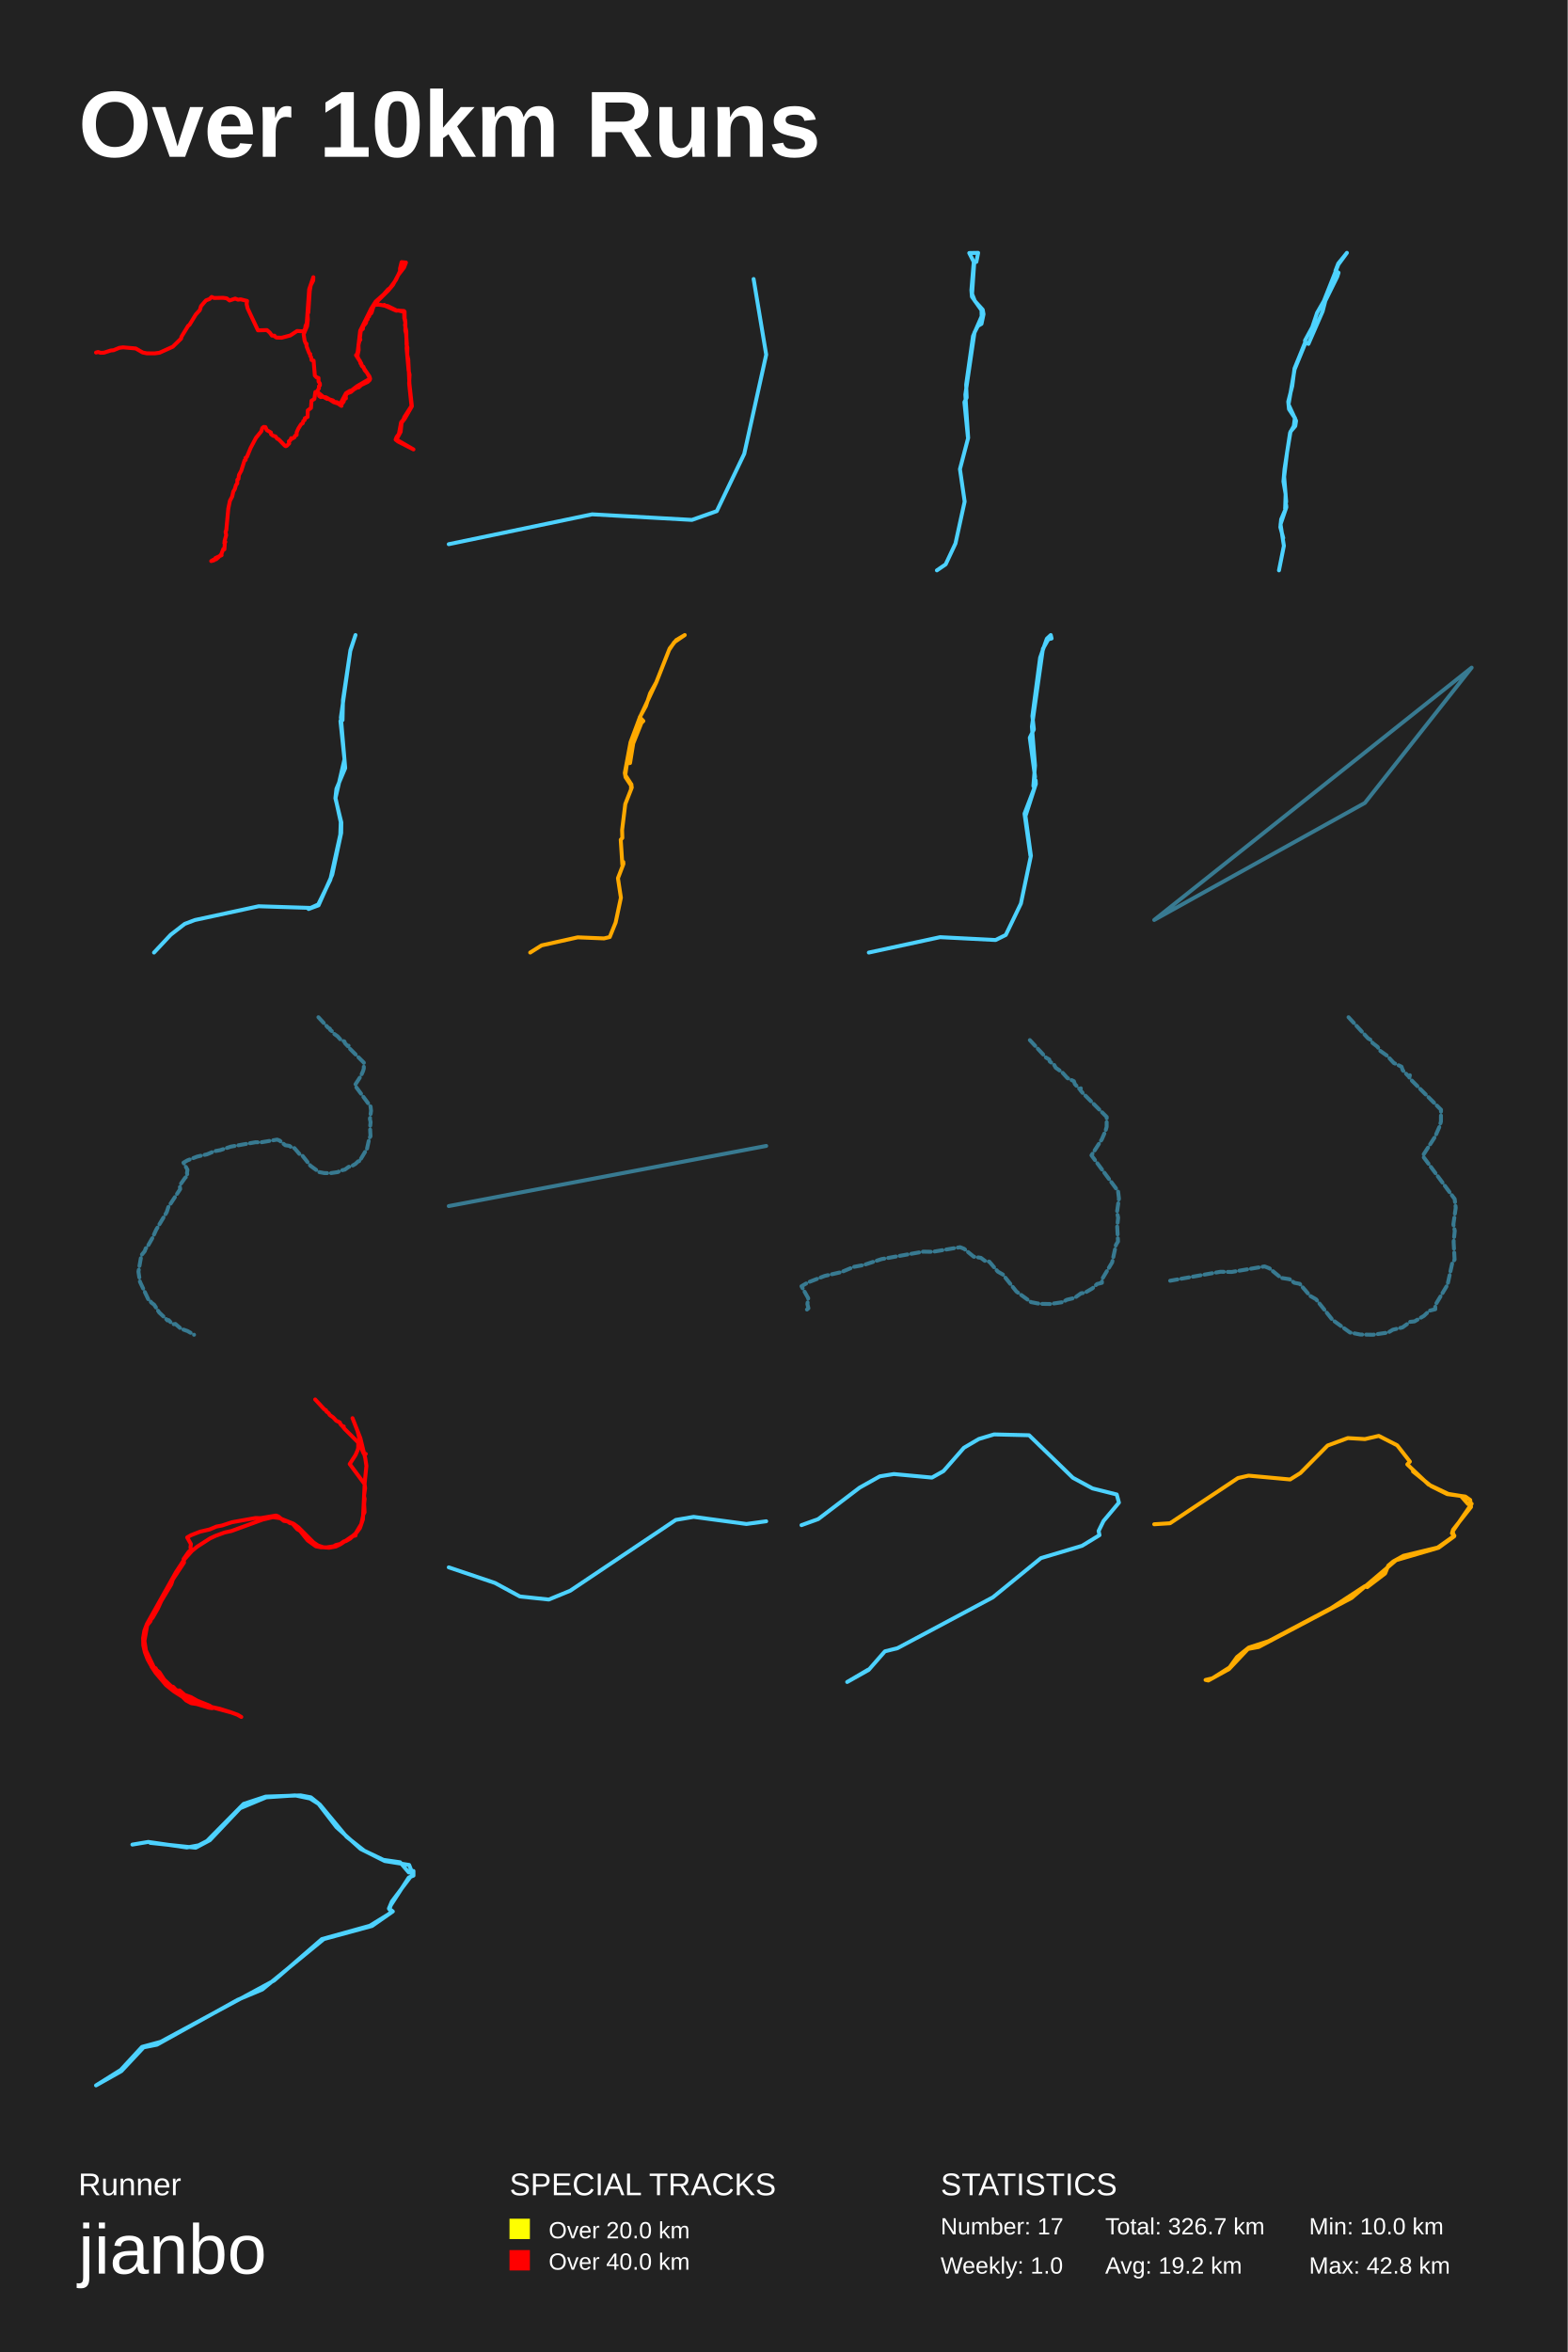
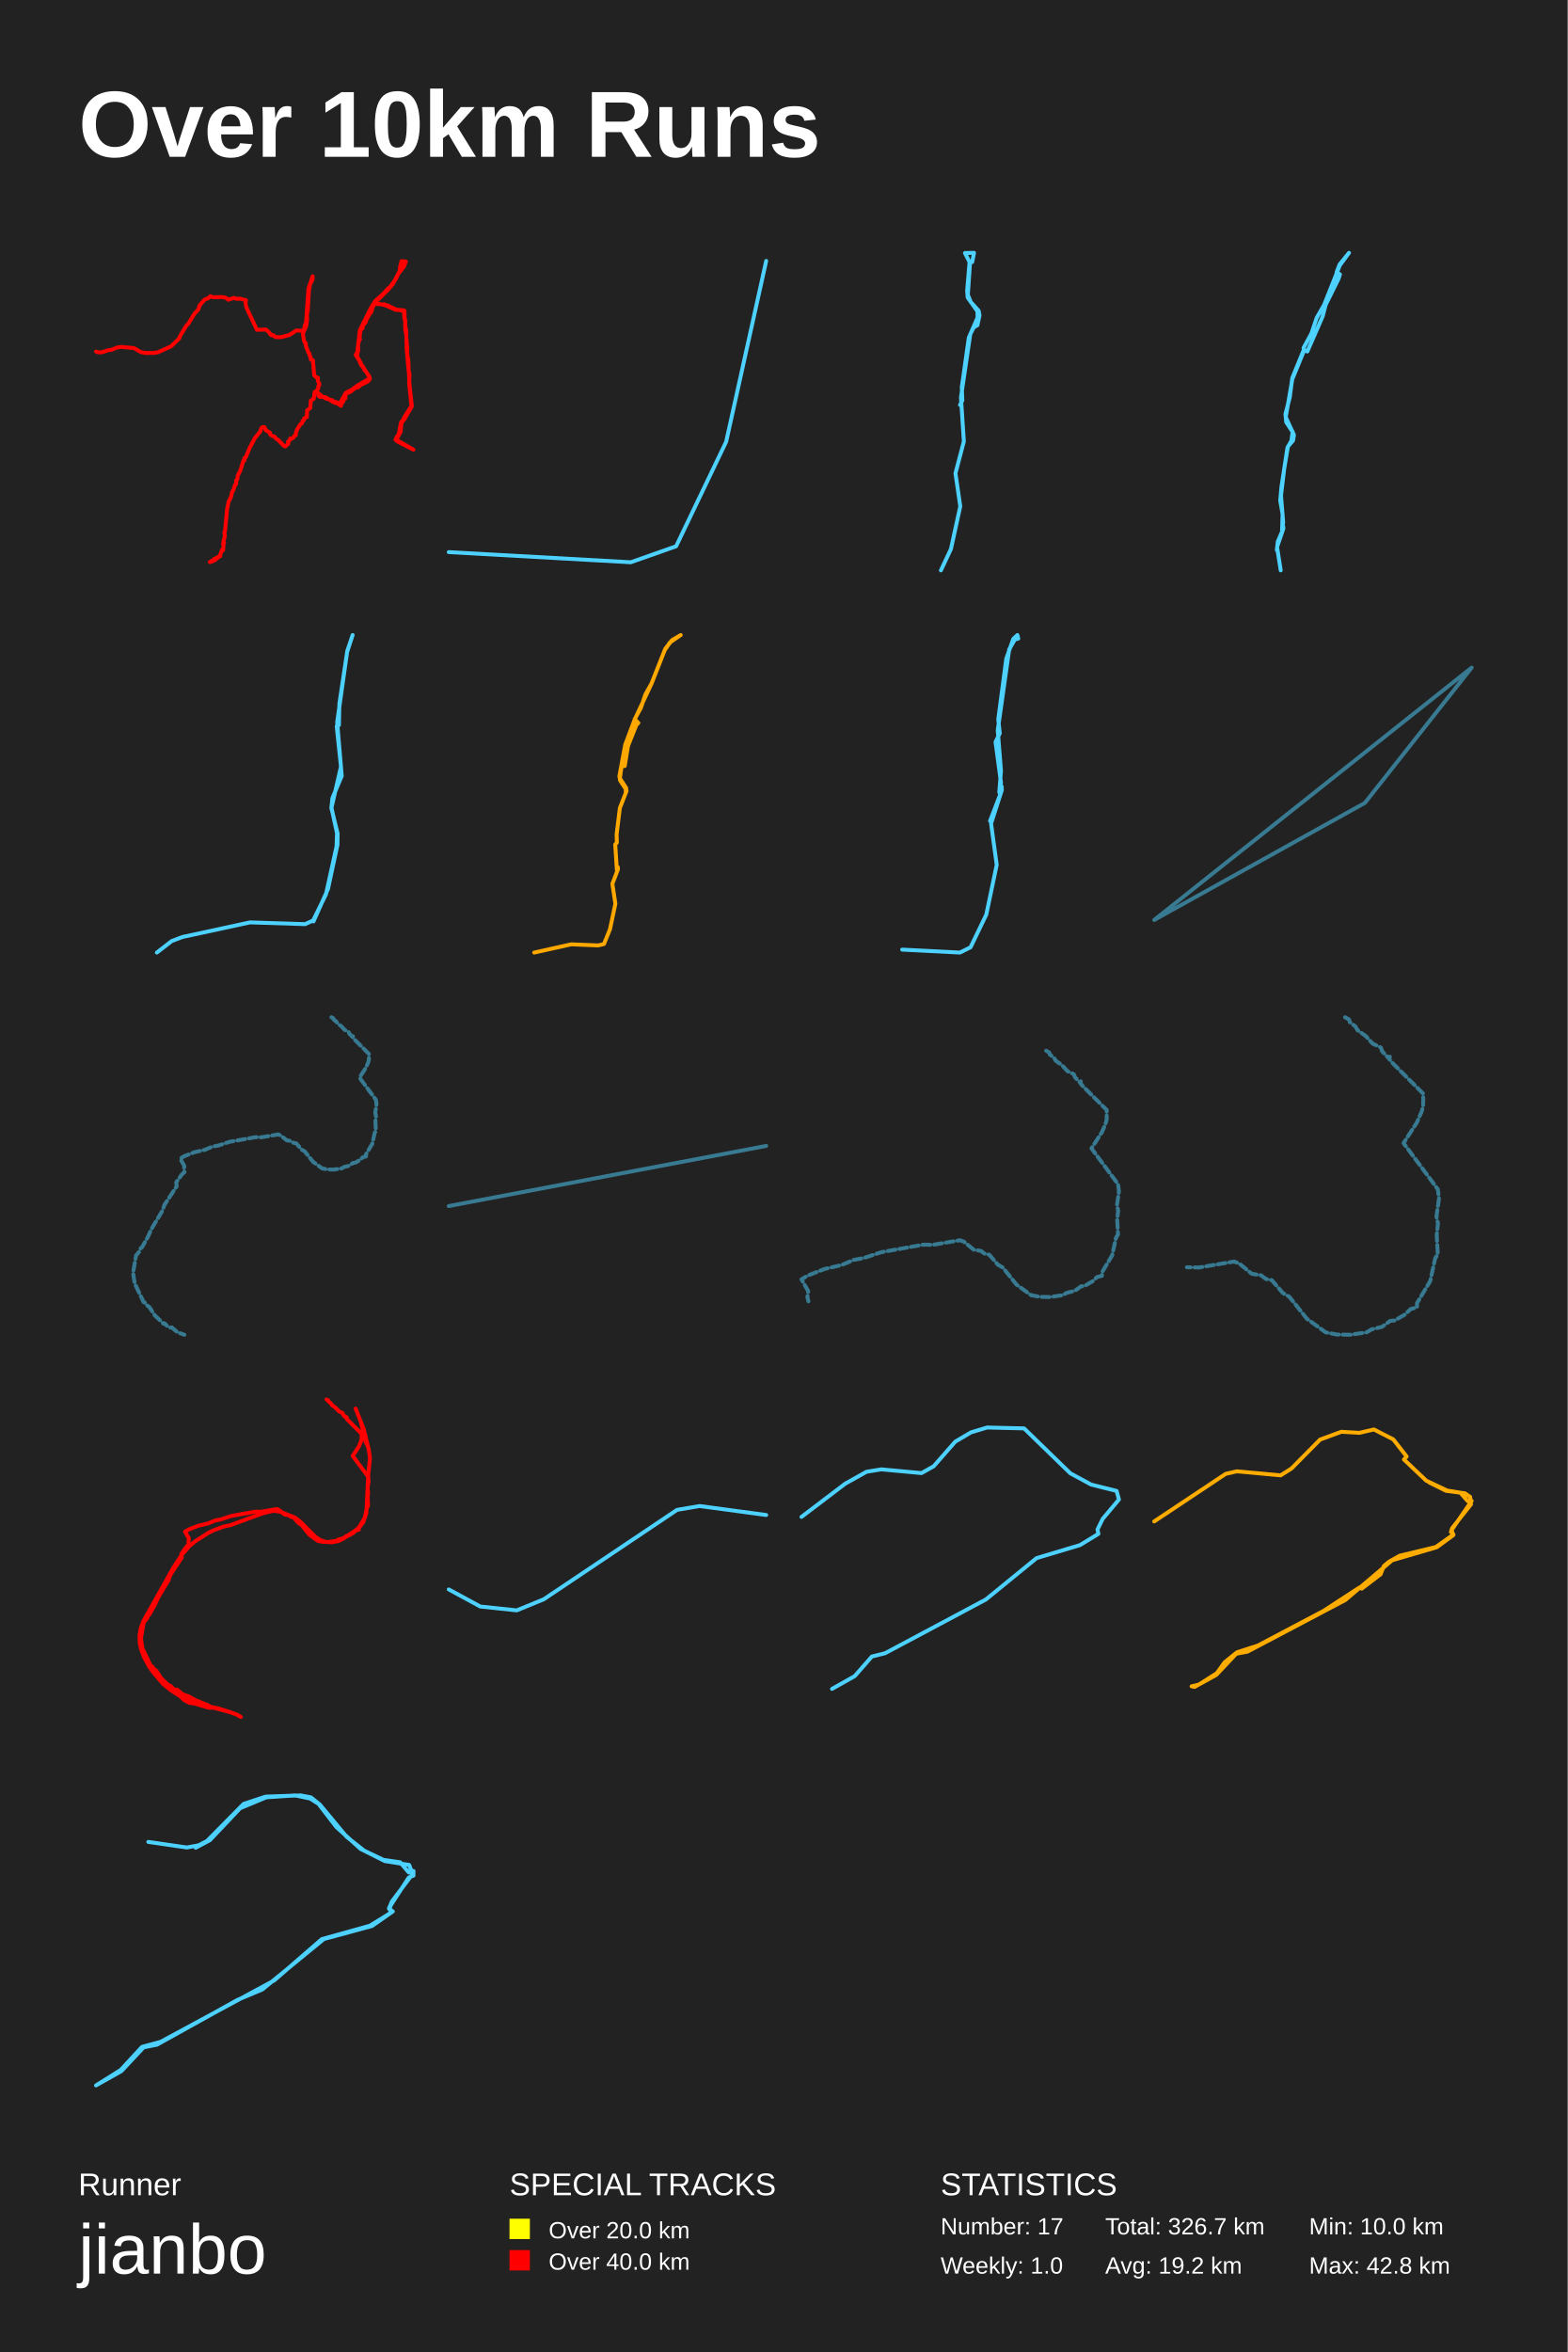
<svg xmlns="http://www.w3.org/2000/svg" baseProfile="full" height="300mm" version="1.1" viewBox="0,0,200,300" width="200mm">
  <defs />
  <rect fill="#222222" height="300" width="200" x="0" y="0" />
  <text fill="#FFFFFF" style="font-size:12px; font-family:Arial; font-weight:bold;" x="10" y="20">Over 10km Runs</text>
  <text fill="#FFFFFF" style="font-size:4px; font-family:Arial" x="10" y="280">Runner</text>
  <text fill="#FFFFFF" style="font-size:9px; font-family:Arial" x="10" y="290">jianbo</text>
  <text fill="#FFFFFF" style="font-size:4px; font-family:Arial" x="65" y="280">SPECIAL TRACKS</text>
  <rect fill="yellow" height="2.6" width="2.6" x="65" y="283" />
  <text fill="#FFFFFF" style="font-size:3px; font-family:Arial" x="70" y="285.5">Over 20.0 km</text>
  <rect fill="red" height="2.6" width="2.6" x="65" y="287" />
  <text fill="#FFFFFF" style="font-size:3px; font-family:Arial" x="70" y="289.5">Over 40.0 km</text>
  <text fill="#FFFFFF" style="font-size:4px; font-family:Arial" x="120" y="280">STATISTICS</text>
  <text fill="#FFFFFF" style="font-size:3px; font-family:Arial" x="120" y="285">Number: 17</text>
  <text fill="#FFFFFF" style="font-size:3px; font-family:Arial" x="120" y="290">Weekly: 1.0</text>
  <text fill="#FFFFFF" style="font-size:3px; font-family:Arial" x="141" y="285">Total: 326.7 km</text>
  <text fill="#FFFFFF" style="font-size:3px; font-family:Arial" x="141" y="290">Avg: 19.2 km</text>
  <text fill="#FFFFFF" style="font-size:3px; font-family:Arial" x="167" y="285">Min: 10.0 km</text>
  <text fill="#FFFFFF" style="font-size:3px; font-family:Arial" x="167" y="290">Max: 42.8 km</text>
-   <polyline fill="none" opacity="1" points="12.25,44.967 12.519,44.896 12.821,44.997 13.262,44.985 14.126,44.707 14.481,44.672 15.215,44.371 15.69,44.306 17.316,44.447 18.204,44.961 18.727,45.068 19.724,45.074 20.348,44.991 22.037,44.229 23.102,43.189 23.145,42.965 24.004,41.553 24.172,41.435 24.982,40.111 25.491,39.556 25.644,39.048 26.273,38.316 26.738,38.138 26.997,37.878 27.324,38.008 28.461,37.985 28.916,38.05 29.286,38.327 30.005,38.085 30.365,38.227 30.701,38.18 31.521,38.386 31.464,38.782 31.588,39.326 32.908,42.138 34.05,42.102 34.409,42.415 34.697,42.805 35.019,42.817 34.995,42.876 35.268,43.059 35.93,43.077 37.034,42.788 37.902,42.22 38.713,42.262 38.929,41.931 38.981,41.559 39.135,41.228 39.442,36.909 39.974,35.356 39.96,35.769 39.643,36.39 39.514,37.128 39.336,39.852 39.236,40.046 39.274,40.755 39.173,41.612 38.737,42.64 38.861,43.449 39.005,43.809 39.111,43.851 39.106,44.164 39.461,45.079 39.586,45.162 39.571,45.369 39.691,45.558 39.749,45.924 40.008,45.995 40.166,47.897 40.397,48.139 40.636,48.21 40.636,48.653 40.809,48.925 40.814,49.143 40.689,49.267 40.689,49.539 40.421,49.964 40.699,50.212 40.713,50.508 40.929,50.655 41.049,50.608 41.601,50.679 41.898,50.897 42.488,51.08 42.685,51.281 42.963,51.293 43.409,51.518 44.143,50.147 44.652,49.846 44.801,49.834 45.549,49.261 47.219,48.287 46.816,47.548 46.523,47.218 46.365,46.787 46.154,46.674 46.091,46.361 45.42,45.304 45.549,45.174 45.64,44.855 45.952,42.185 47.358,39.355 47.924,38.463 48.946,37.553 49.521,36.898 49.737,36.762 50.519,35.692 51.033,34.576 51.033,34.245 51.234,33.435 51.791,33.489 51.536,34.133 50.793,35.096 50.131,36.342 49.55,37.034 48.192,38.381 47.89,38.812 49.037,38.959 49.027,38.889 48.974,38.942 49.478,39.042 50.606,39.603 51.531,39.663 51.613,39.745 51.627,40.767 51.719,41.163 51.671,41.47 51.838,42.268 51.862,43.91 51.973,44.347 51.958,45.245 52.088,45.877 52.232,48.931 52.549,51.819 51.627,53.419 51.234,53.915 51.114,55.073 50.577,56.065 52.75,57.323 50.769,56.313 50.471,56.071 50.606,55.728 50.889,55.356 51.172,53.868 51.464,53.526 51.589,53.189 52.496,51.777 52.198,48.931 52.251,47.791 52.126,47.247 51.877,44.447 51.906,43.833 51.81,42.539 51.709,42.191 51.719,41.222 51.675,40.738 51.579,40.614 51.56,39.781 50.797,39.598 50.562,39.633 49.138,39.007 48.408,38.859 47.804,38.883 47.636,39.119 47.42,39.828 47.329,39.993 47.204,40.005 47.084,40.36 46.979,40.389 46.888,40.744 46.753,40.856 46.696,41.181 46.326,41.63 46.293,41.949 46.082,42.114 46.019,42.274 45.914,43.118 45.971,43.337 45.856,43.49 45.727,44.01 45.755,44.66 45.597,45.381 45.703,45.717 45.942,46.072 45.976,46.314 47.137,48.027 47.214,48.352 47.161,48.482 46.902,48.718 46.091,49.102 45.751,49.415 45.597,49.415 45.16,49.657 44.786,49.988 44.201,50.218 44.105,50.549 44.134,50.809 43.88,50.951 43.87,51.187 43.529,51.636 43.563,51.772 43.107,51.47 42.575,51.299 41.797,50.791 41.735,50.886 41.241,50.614 40.617,50.1 40.229,50.006 40.109,50.88 39.739,51.11 39.672,52.037 39.264,52.35 39.24,53.177 38.895,53.348 38.881,53.561 38.693,53.697 38.626,53.98 38.41,54.11 38.06,54.671 37.849,55.144 37.84,55.48 37.624,55.598 37.557,55.793 37.264,55.953 37.144,55.888 37.067,56.13 36.851,56.295 36.894,56.555 36.592,56.862 36.453,56.915 36.328,56.839 35.566,56.053 35.354,55.953 35.148,55.669 34.832,55.575 34.577,55.38 34.558,55.161 34.045,54.872 33.862,54.476 33.632,54.459 33.464,54.589 33.33,55.02 32.663,55.835 31.982,57.116 31.497,58.285 31.32,58.404 31.344,58.663 31.2,58.717 30.778,60.045 30.485,60.583 30.418,61.096 30.284,61.185 30.264,61.675 30.111,61.846 29.953,62.389 29.756,62.714 29.626,63.322 29.334,63.877 29.127,64.863 28.873,67.591 28.777,67.833 28.854,68.264 28.643,69.032 28.748,69.12 28.619,69.262 28.681,69.28 28.628,70.065 28.494,70.018 28.225,70.708 27.861,71.086 27.573,71.334 27.429,71.299 27.295,71.47 26.945,71.565 27.252,71.376 27.467,71.364 27.477,71.181 28.273,70.815 28.235,70.703" stroke="red" stroke-dasharray="none" stroke-linecap="round" stroke-linejoin="round" stroke-width="0.5" />
-   <polyline fill="none" opacity="1" points="57.25,69.412 75.543,65.603 88.274,66.314 91.446,65.196 94.948,57.884 97.75,45.238 96.143,35.588" stroke="#4dd2ff" stroke-dasharray="none" stroke-linecap="round" stroke-linejoin="round" stroke-width="0.5" />
-   <polyline fill="none" opacity="1" points="123.48,55.745 123.033,51.293 123.326,50.72 123.257,49.066 124.134,42.874 125.373,40.033 125.304,39.503 125.235,40.393 125.218,39.566 123.996,37.848 123.928,37 124.22,33.522 124.564,33.395 124.788,32.25 123.652,32.271 124.289,33.522 124.014,37.488 124.375,38.4 125.373,39.503 125.476,40.075 125.218,41.305 124.753,41.581 124.323,42.408 123.154,50.338 123.515,55.851 122.466,59.838 123.068,63.972 121.898,69.315 120.642,71.987 119.524,72.75" stroke="#4dd2ff" stroke-dasharray="none" stroke-linecap="round" stroke-linejoin="round" stroke-width="0.5" />
-   <polyline fill="none" opacity="1" points="163.713,68.618 163.341,67.245 163.446,66.244 164.095,64.728 164.084,64.428 163.956,64.814 164.014,63.012 163.736,61.411 163.875,59.824 164.583,55.205 165.058,54.347 165.197,53.288 165.244,53.789 165.221,53.36 164.443,52.187 164.351,51.229 164.861,49.241 165.151,46.996 166.52,43.635 166.926,43.864 168.735,39.716 169.083,38.372 170.603,35.297 170.765,34.782 170.371,34.539 170.731,33.609 171.833,32.25 170.742,33.738 168.898,38.386 168.028,39.902 167.413,41.733 166.485,43.435 166.543,43.749 165.163,47.11 164.385,51.587 165.348,53.674 165.244,54.347 164.641,55.047 164.2,57.693 163.829,60.81 164.084,63.971 163.945,64.828 164.084,64.457 164.107,64.7 163.365,66.873 163.794,69.619 163.167,72.75" stroke="#4dd2ff" stroke-dasharray="none" stroke-linecap="round" stroke-linejoin="round" stroke-width="0.5" />
-   <polyline fill="none" opacity="1" points="19.647,121.5 21.777,119.227 23.564,117.844 24.857,117.352 32.994,115.594 39.63,115.805 40.6,115.36 42.14,112.22 43.414,106.454 43.471,104.86 42.805,101.79 43.946,96.845 43.433,91.97 43.699,91.852 43.756,89.274 44.706,82.922 45.353,81.0 44.687,83.039 43.49,91.501 44.041,97.97 42.919,100.618 42.786,101.814 43.547,104.907 43.528,106.243 42.387,111.563 40.638,115.477 39.364,115.946" stroke="#4dd2ff" stroke-dasharray="none" stroke-linecap="round" stroke-linejoin="round" stroke-width="0.5" />
-   <polyline fill="none" opacity="1" points="67.639,121.5 69.092,120.586 73.705,119.559 77.058,119.696 77.79,119.521 78.542,117.667 79.212,114.499 78.836,112.018 79.537,110.19 79.517,109.939 79.395,110.277 79.192,107.108 79.395,106.883 79.365,105.868 79.771,102.561 80.604,100.444 80.543,100.131 80.503,100.644 80.513,100.206 79.802,99.129 79.71,98.59 80.442,94.669 81.61,91.549 83.734,87.027 85.431,82.717 86.274,81.639 87.361,81.0 86.01,81.927 85.35,82.917 83.724,87.027 82.941,88.43 82.403,90.058 81.62,91.487 82.078,91.963 81.834,92.201 80.787,94.819 80.381,97.325 79.984,97.362 79.771,98.853 80.564,100.081 80.553,100.569 80.543,100.031" stroke="#ffa900" stroke-dasharray="none" stroke-linecap="round" stroke-linejoin="round" stroke-width="0.5" />
-   <polyline fill="none" opacity="1" points="131.457,109.129 130.703,103.782 132.149,100.011 132.128,99.546 131.856,100.321 132.044,99.081 131.374,94.096 131.897,93.037 131.709,91.332 132.694,83.893 133.553,81.465 134.056,81.0 134.16,81.439 133.741,81.542 133.05,82.757 131.646,92.676 132.044,97.635 131.835,100.244 132.044,99.495 132.107,100.115 130.829,104.092 131.52,109.155 130.242,115.25 128.314,119.253 127.015,119.899 119.933,119.537 110.84,121.5" stroke="#4dd2ff" stroke-dasharray="none" stroke-linecap="round" stroke-linejoin="round" stroke-width="0.5" />
-   <polyline fill="none" opacity="0.5" points="147.25,117.342 187.75,85.158 174.124,102.416 147.25,117.342 187.75,85.158 174.124,102.416 147.25,117.342 187.75,85.158 174.124,102.416 147.25,117.342 187.75,85.158 174.124,102.416 147.25,117.342 187.75,85.158 174.124,102.416 147.25,117.342 187.75,85.158 174.124,102.416 147.25,117.342 187.75,85.158 174.124,102.416 147.25,117.342 187.75,85.158 174.124,102.416 147.25,117.342 187.75,85.158 174.124,102.416 147.25,117.342 187.75,85.158 174.124,102.416 147.25,117.342 187.75,85.158 174.124,102.416 147.25,117.342 187.75,85.158 174.124,102.416 147.25,117.342 187.75,85.158 174.124,102.416 147.25,117.342 187.75,85.158 174.124,102.416 147.25,117.342 187.75,85.158 174.124,102.416 147.25,117.342 187.75,85.158 174.124,102.416 147.25,117.342 187.75,85.158 174.124,102.416 147.25,117.342 187.75,85.158 174.124,102.416 147.25,117.342 187.75,85.158 174.124,102.416 147.25,117.342 187.75,85.158 174.124,102.416 147.25,117.342 187.75,85.158 174.124,102.416 147.25,117.342 187.75,85.158 174.124,102.416 147.25,117.342 187.75,85.158 174.124,102.416 147.25,117.342 187.75,85.158 174.124,102.416 147.25,117.342 187.75,85.158 174.124,102.416 147.25,117.342 187.75,85.158 174.124,102.416 147.25,117.342 187.75,85.158 174.124,102.416 147.25,117.342 187.75,85.158 174.124,102.416 147.25,117.342 187.75,85.158 174.124,102.416 147.25,117.342 187.75,85.158 174.124,102.416 147.25,117.342 187.75,85.158 174.124,102.416 147.25,117.342 187.75,85.158 174.124,102.416 147.25,117.342 187.75,85.158 174.124,102.416 147.25,117.342 187.75,85.158 174.124,102.416 147.25,117.342 187.75,85.158 174.124,102.416 147.25,117.342 187.75,85.158 174.124,102.416 147.25,117.342 187.75,85.158 174.124,102.416 147.25,117.342 187.75,85.158 174.124,102.416 147.25,117.342 187.75,85.158 174.124,102.416 147.25,117.342 187.75,85.158 174.124,102.416 147.25,117.342 187.75,85.158 174.124,102.416 147.25,117.342 187.75,85.158 174.124,102.416 147.25,117.342 187.75,85.158 174.124,102.416 147.25,117.342 187.75,85.158 174.124,102.416 147.25,117.342 187.75,85.158 174.124,102.416 147.25,117.342 187.75,85.158" stroke="#4dd2ff" stroke-dasharray="1,0.5" stroke-linecap="round" stroke-linejoin="round" stroke-width="0.5" />
-   <polyline fill="none" opacity="0.5" points="40.622,129.75 41.849,131.075 42.083,131.209 42.122,131.356 42.449,131.61 42.574,131.831 43.054,132.172 43.457,132.614 43.942,132.848 44.019,133.069 44.389,133.457 44.466,133.383 44.433,133.524 44.602,133.731 46.417,135.544 46.412,136.287 46.319,136.608 46.047,137.23 45.267,138.434 47.273,141.137 47.338,141.686 47.191,142.729 47.279,143.131 47.208,143.813 47.268,144.93 47.115,145.178 46.826,146.502 46.052,147.793 46.057,148.041 45.687,148.134 45.349,148.455 44.755,148.803 44.487,148.83 44.002,149.178 43.397,149.325 43.108,149.499 42.154,149.639 41.364,149.626 40.715,149.499 39.614,148.703 38.589,147.419 38.208,147.198 37.564,146.449 37.226,146.382 36.932,146.161 36.392,146.074 35.667,145.479 35.362,145.358 33.301,145.706 32.598,145.693 29.447,146.255 28.09,146.703 27.343,146.843 26.422,147.231 25.152,147.526 23.898,148.014 23.407,148.302 23.914,149.198 23.854,149.646 23.931,149.96 23.614,150.235 22.927,151.204 22.987,151.673 21.483,153.953 21.265,154.615 19.924,156.856 19.466,157.866 18.741,159.136 18.594,159.223 18.463,159.591 18.032,160.113 17.662,162.213 17.863,163.51 18.953,165.804 19.166,165.89 19.286,166.131 19.668,166.419 20.305,167.402 21.314,168.358 21.516,168.385 21.352,168.418 21.57,168.438 21.892,168.792 22.181,168.906 22.377,168.873 23.086,169.481 23.92,169.775 24.754,170.25" stroke="#4dd2ff" stroke-dasharray="1,0.5" stroke-linecap="round" stroke-linejoin="round" stroke-width="0.5" />
-   <polyline fill="none" opacity="0.5" points="57.25,153.836 97.75,146.164 57.25,153.836 97.75,146.164 57.25,153.836 97.75,146.164 57.25,153.836 97.75,146.164 57.25,153.836 97.75,146.164 57.25,153.836 97.75,146.164 57.25,153.836 97.75,146.164" stroke="#4dd2ff" stroke-dasharray="1,0.5" stroke-linecap="round" stroke-linejoin="round" stroke-width="0.5" />
-   <polyline fill="none" opacity="0.5" points="131.384,132.667 133.46,134.909 133.857,135.135 133.921,135.384 134.475,135.814 134.687,136.188 135.499,136.766 136.181,137.513 137.003,137.909 137.132,138.283 137.759,138.94 137.888,138.815 137.833,139.053 138.119,139.404 141.191,142.472 141.182,143.729 141.025,144.273 140.564,145.326 139.244,147.364 142.639,151.938 142.75,152.866 142.501,154.632 142.649,155.311 142.529,156.466 142.63,158.357 142.372,158.776 141.883,161.017 140.573,163.202 140.582,163.621 139.955,163.779 139.383,164.322 138.377,164.911 137.925,164.956 137.104,165.545 136.08,165.794 135.591,166.088 133.977,166.326 132.639,166.303 131.541,166.088 129.677,164.741 127.943,162.568 127.297,162.194 126.209,160.926 125.637,160.813 125.138,160.44 124.225,160.292 122.998,159.285 122.482,159.081 118.994,159.67 117.804,159.647 112.472,160.598 110.175,161.357 108.911,161.594 107.352,162.251 105.202,162.749 103.08,163.575 102.25,164.062 103.108,165.579 103.006,166.337 103.136,166.869 102.601,167.333" stroke="#4dd2ff" stroke-dasharray="1,0.5" stroke-linecap="round" stroke-linejoin="round" stroke-width="0.5" />
-   <polyline fill="none" opacity="0.5" points="172.04,129.75 174.538,132.448 175.015,132.72 175.093,133.02 175.759,133.538 176.014,133.987 176.991,134.682 177.812,135.581 178.8,136.058 178.956,136.508 179.71,137.298 179.866,137.148 179.799,137.434 180.143,137.857 183.84,141.549 183.829,143.061 183.64,143.715 183.085,144.982 181.498,147.434 185.583,152.938 185.716,154.055 185.416,156.18 185.594,156.997 185.449,158.386 185.571,160.661 185.261,161.165 184.672,163.862 183.096,166.491 183.107,166.995 182.352,167.185 181.664,167.839 180.454,168.547 179.91,168.602 178.922,169.31 177.69,169.61 177.102,169.964 175.159,170.25 173.55,170.223 172.229,169.964 169.986,168.343 167.9,165.728 167.123,165.279 165.813,163.753 165.125,163.617 164.525,163.167 163.426,162.99 161.95,161.778 161.328,161.533 157.132,162.241 155.7,162.214 149.284,163.358" stroke="#4dd2ff" stroke-dasharray="1,0.5" stroke-linecap="round" stroke-linejoin="round" stroke-width="0.5" />
-   <polyline fill="none" opacity="1" points="40.208,178.5 41.371,179.757 41.594,179.884 41.63,180.023 41.94,180.265 42.059,180.474 42.514,180.798 42.897,181.217 43.357,181.439 43.43,181.648 43.781,182.016 43.854,181.947 43.823,182.08 43.983,182.277 45.705,183.997 45.7,184.701 45.612,185.006 45.353,185.596 44.614,186.738 46.517,189.302 46.579,189.823 46.439,190.813 46.522,191.193 46.455,191.841 46.512,192.9 46.367,193.135 46.093,194.392 45.358,195.616 45.364,195.851 45.012,195.94 44.691,196.245 44.128,196.574 43.874,196.6 43.414,196.93 42.84,197.069 42.566,197.234 41.661,197.368 40.911,197.355 40.296,197.234 39.251,196.479 38.279,195.261 37.917,195.052 37.307,194.341 36.986,194.277 36.707,194.068 36.195,193.986 35.507,193.421 35.218,193.307 33.263,193.637 32.596,193.624 29.607,194.157 28.319,194.582 27.611,194.715 26.737,195.083 25.532,195.363 24.342,195.826 23.877,196.099 24.358,196.949 24.301,197.374 24.373,197.672 24.073,197.932 23.422,198.852 23.479,199.297 22.051,201.46 21.845,202.088 20.572,204.214 20.138,205.172 19.45,206.377 19.311,206.459 19.186,206.808 18.778,207.303 18.426,209.295 18.618,210.526 19.652,212.702 19.854,212.784 19.967,213.012 20.329,213.285 20.934,214.218 21.891,215.125 22.082,215.15 21.927,215.182 22.134,215.201 22.439,215.537 22.713,215.645 22.899,215.613 23.572,216.19 24.363,216.469 25.154,216.92 26.731,217.554 27.099,217.789 27.073,217.884 26.68,217.827 25.118,217.357 24.404,217.249 23.753,216.901 23.303,216.45 22.165,215.727 21.188,214.941 19.859,213.374 19.326,212.575 20.128,213.628 21.596,215.156 22.837,216.082 23.613,216.539 25.108,217.243 29.488,218.423 30.269,218.708 30.786,219.0 30.351,218.734 29.395,218.385 28.045,217.96 25.987,217.503 24.254,216.831 23.324,216.361 22.232,215.626 20.846,214.389 19.254,212.41 18.83,211.649 18.478,210.729 18.282,209.879 18.256,208.94 18.416,208.001 18.747,207.132 22.45,200.527 23.499,198.928 24.477,197.831 25.149,197.285 26.804,196.219 27.486,195.902 28.66,195.47 29.514,195.286 33.506,193.827 34.814,193.516 35.652,193.637 37.452,194.354 38.082,194.817 40.006,196.746 40.57,197.126 41.273,197.361 41.987,197.418 42.845,197.26 43.466,196.955 45.027,195.889 45.508,195.47 45.917,194.912 46.3,193.802 46.527,189.137 46.744,186.967 46.6,185.996 45.974,183.432 44.971,180.887 45.627,182.562 46.196,184.949 46.372,185.355 46.45,185.469 46.667,185.45" stroke="red" stroke-dasharray="none" stroke-linecap="round" stroke-linejoin="round" stroke-width="0.5" />
-   <polyline fill="none" opacity="1" points="57.25,199.917 63.141,201.905 66.332,203.633 70.014,204.022 72.749,202.898 86.214,193.867 88.493,193.478 95.225,194.385 97.75,194.04" stroke="#4dd2ff" stroke-dasharray="none" stroke-linecap="round" stroke-linejoin="round" stroke-width="0.5" />
-   <polyline fill="none" opacity="1" points="102.25,194.534 104.387,193.762 109.676,189.745 112.245,188.308 114.037,188.016 118.895,188.468 120.363,187.643 122.975,184.663 124.875,183.546 126.818,182.96 131.287,183.067 136.878,188.494 139.382,189.851 142.469,190.623 142.75,191.66 140.785,194.002 140.159,195.279 140.267,195.811 138.044,197.168 132.798,198.737 126.667,203.739 114.491,210.23 112.893,210.629 110.821,212.997 108.079,214.54 110.756,212.97" stroke="#4dd2ff" stroke-dasharray="none" stroke-linecap="round" stroke-linejoin="round" stroke-width="0.5" />
-   <polyline fill="none" opacity="1" points="147.25,194.421 149.267,194.293 157.936,188.528 159.288,188.22 164.589,188.707 165.899,187.887 169.371,184.377 171.949,183.429 174.132,183.557 175.899,183.147 178.249,184.351 179.87,186.427 179.538,186.785 182.241,189.348 184.777,190.552 186.378,190.808 187.272,191.833 187.75,191.807 185.318,195.343 185.525,195.958 183.53,197.418 178.103,199.007 172.427,203.823 160.577,210.075 159.205,210.331 156.793,212.893 154.152,214.353 153.799,214.276 154.672,214.071 156.855,212.688 157.812,211.356 159.309,210.152 161.845,209.332 169.808,205.13 174.132,202.312 174.423,202.44 176.71,200.698 177.105,199.699 177.75,199.161 179.039,198.443 183.405,197.393 185.546,195.881 185.234,195.574 185.38,195.112 187.667,192.217 187.563,191.32 186.939,190.885 184.631,190.577 182.615,189.578 180.265,187.682" stroke="#ffac00" stroke-dasharray="none" stroke-linecap="round" stroke-linejoin="round" stroke-width="0.5" />
-   <polyline fill="none" opacity="1" points="16.889,235.278 18.921,234.938 23.836,235.649 25.34,235.371 26.419,234.814 31.083,230.086 33.892,229.159 38.356,229.004 39.66,229.251 40.813,230.179 44.224,234.289 46.456,236.051 48.913,237.225 51.045,237.534 52.148,238.832 52.75,238.647 52.75,239.234 52.148,239.481 49.866,243.004 49.665,243.53 50.117,243.808 47.459,245.662 41.315,247.331 33.465,253.759 30.306,255.087 20.024,260.804 18.319,261.144 15.485,264.173 12.25,265.996 15.41,264.018 18.118,261.082 20.5,260.434 34.97,252.615 41.064,247.331 47.183,245.631 49.59,244.148 50.042,243.746 49.615,243.437 49.991,242.541 52.65,239.018 52.198,237.874 49.089,237.38 46.004,235.834 42.92,233.053 40.638,230.086 39.559,229.406 37.653,229.004 33.967,229.251 30.632,230.642 26.77,234.722 24.964,235.68 19.171,235.062" stroke="#4dd2ff" stroke-dasharray="none" stroke-linecap="round" stroke-linejoin="round" stroke-width="0.5" />
+   <polyline fill="none" opacity="1" points="12.25,44.846 12.554,44.947 12.999,44.935 13.868,44.655 14.225,44.62 14.964,44.316 15.442,44.251 17.079,44.394 17.973,44.911 18.499,45.018 19.504,45.024 20.132,44.941 21.832,44.174 22.904,43.127 22.947,42.901 23.812,41.48 23.981,41.361 24.797,40.029 25.309,39.47 25.463,38.958 26.096,38.221 26.565,38.042 26.825,37.781 27.154,37.912 28.298,37.888 28.757,37.953 29.129,38.233 29.853,37.989 30.216,38.132 30.554,38.084 31.38,38.292 31.322,38.691 31.447,39.238 32.775,42.069 33.925,42.033 34.287,42.348 34.577,42.74 34.9,42.752 34.876,42.812 35.151,42.996 35.818,43.014 36.929,42.723 37.803,42.152 38.619,42.193 38.836,41.86 38.889,41.486 39.044,41.153 39.353,36.805 39.889,35.241 39.875,35.658 39.556,36.282 39.425,37.025 39.247,39.767 39.145,39.963 39.184,40.677 39.083,41.539 38.643,42.574 38.769,43.389 38.914,43.751 39.02,43.793 39.015,44.108 39.372,45.03 39.498,45.113 39.483,45.321 39.604,45.512 39.662,45.88 39.923,45.952 40.082,47.866 40.314,48.11 40.556,48.181 40.556,48.627 40.729,48.901 40.734,49.121 40.609,49.246 40.609,49.519 40.338,49.947 40.618,50.197 40.633,50.494 40.85,50.643 40.971,50.595 41.526,50.667 41.826,50.887 42.42,51.071 42.618,51.273 42.898,51.285 43.347,51.511 44.086,50.132 44.598,49.828 44.748,49.816 45.501,49.24 47.182,48.259 46.776,47.515 46.481,47.182 46.322,46.748 46.109,46.635 46.047,46.32 45.371,45.256 45.501,45.125 45.593,44.804 45.907,42.116 47.322,39.268 47.892,38.37 48.92,37.454 49.5,36.793 49.717,36.657 50.504,35.58 51.021,34.456 51.021,34.123 51.224,33.308 51.784,33.362 51.528,34.01 50.78,34.979 50.113,36.234 49.529,36.93 48.162,38.286 47.858,38.72 49.012,38.869 49.002,38.798 48.949,38.851 49.456,38.952 50.591,39.517 51.523,39.577 51.605,39.66 51.62,40.689 51.712,41.087 51.663,41.397 51.832,42.199 51.857,43.853 51.968,44.293 51.953,45.196 52.084,45.833 52.228,48.907 52.547,51.814 51.62,53.425 51.224,53.925 51.103,55.09 50.562,56.089 52.75,57.355 50.755,56.339 50.456,56.095 50.591,55.75 50.876,55.375 51.161,53.877 51.456,53.532 51.581,53.194 52.494,51.773 52.195,48.907 52.248,47.759 52.122,47.212 51.871,44.394 51.9,43.775 51.803,42.473 51.702,42.122 51.712,41.147 51.668,40.659 51.572,40.534 51.552,39.696 50.784,39.511 50.548,39.547 49.113,38.917 48.379,38.768 47.771,38.792 47.602,39.03 47.384,39.743 47.293,39.91 47.167,39.922 47.046,40.279 46.94,40.308 46.848,40.665 46.713,40.778 46.655,41.105 46.283,41.557 46.25,41.878 46.037,42.045 45.974,42.205 45.868,43.056 45.926,43.276 45.81,43.43 45.68,43.954 45.709,44.608 45.549,45.333 45.655,45.672 45.897,46.029 45.931,46.273 47.1,47.997 47.177,48.324 47.124,48.455 46.863,48.693 46.047,49.079 45.704,49.394 45.549,49.394 45.11,49.638 44.733,49.971 44.144,50.203 44.047,50.536 44.076,50.798 43.82,50.94 43.811,51.178 43.468,51.63 43.502,51.767 43.043,51.463 42.507,51.291 41.724,50.78 41.662,50.875 41.164,50.601 40.536,50.084 40.145,49.989 40.024,50.869 39.652,51.101 39.585,52.034 39.174,52.349 39.15,53.182 38.802,53.354 38.788,53.568 38.6,53.705 38.532,53.99 38.315,54.121 37.962,54.686 37.75,55.161 37.74,55.5 37.523,55.619 37.455,55.815 37.16,55.976 37.04,55.91 36.962,56.154 36.745,56.321 36.789,56.582 36.484,56.891 36.344,56.945 36.219,56.868 35.451,56.077 35.238,55.976 35.031,55.691 34.712,55.595 34.456,55.399 34.437,55.179 33.92,54.888 33.736,54.49 33.505,54.472 33.335,54.603 33.2,55.037 32.529,55.857 31.843,57.147 31.355,58.324 31.177,58.443 31.201,58.705 31.056,58.758 30.631,60.096 30.336,60.637 30.269,61.154 30.134,61.243 30.114,61.736 29.96,61.909 29.8,62.455 29.602,62.782 29.472,63.395 29.177,63.953 28.97,64.946 28.714,67.692 28.617,67.936 28.694,68.37 28.482,69.142 28.588,69.231 28.458,69.374 28.521,69.392 28.467,70.182 28.332,70.135 28.062,70.83 27.695,71.21 27.405,71.46 27.26,71.424 27.125,71.597 26.772,71.692 27.081,71.502 27.299,71.49 27.308,71.306 28.11,70.937" stroke="red" stroke-dasharray="none" stroke-linecap="round" stroke-linejoin="round" stroke-width="0.5" />
+   <polyline fill="none" opacity="1" points="57.25,70.422 80.468,71.718 86.254,69.681 92.641,56.344 97.75,33.282" stroke="#4dd2ff" stroke-dasharray="none" stroke-linecap="round" stroke-linejoin="round" stroke-width="0.5" />
+   <polyline fill="none" opacity="1" points="122.474,51.658 122.772,51.075 122.702,49.389 123.596,43.078 124.858,40.182 124.788,39.642 124.718,40.55 124.7,39.707 123.455,37.956 123.385,37.091 123.683,33.547 124.034,33.417 124.262,32.25 123.105,32.272 123.753,33.547 123.473,37.589 123.841,38.518 124.858,39.642 124.963,40.225 124.7,41.479 124.227,41.76 123.789,42.603 122.596,50.686 122.965,56.305 121.895,60.368 122.509,64.582 121.317,70.027 120.037,72.75" stroke="#4dd2ff" stroke-dasharray="none" stroke-linecap="round" stroke-linejoin="round" stroke-width="0.5" />
+   <polyline fill="none" opacity="1" points="162.899,70.177 163.012,69.093 163.716,67.45 163.703,67.125 163.565,67.543 163.628,65.59 163.326,63.854 163.477,62.134 164.244,57.128 164.759,56.198 164.91,55.051 164.96,55.594 164.935,55.129 164.093,53.858 163.992,52.819 164.546,50.665 164.86,48.231 166.343,44.589 166.783,44.837 168.745,40.342 169.122,38.885 170.769,35.552 170.945,34.994 170.517,34.73 170.907,33.723 172.101,32.25 170.92,33.862 168.921,38.9 167.978,40.543 167.311,42.527 166.306,44.372 166.369,44.713 164.872,48.355 164.03,53.207 165.074,55.47 164.96,56.198 164.307,56.958 163.829,59.825 163.427,63.204 163.703,66.629 163.552,67.558 163.703,67.156 163.728,67.419 162.924,69.775 163.389,72.75" stroke="#4dd2ff" stroke-dasharray="none" stroke-linecap="round" stroke-linejoin="round" stroke-width="0.5" />
+   <polyline fill="none" opacity="1" points="20.011,121.5 21.904,120.035 23.274,119.514 31.896,117.651 38.926,117.875 39.953,117.403 41.585,114.076 42.935,107.968 42.995,106.279 42.29,103.026 43.499,97.787 42.955,92.622 43.237,92.498 43.297,89.766 44.304,83.036 44.989,81.0 44.284,83.161 43.015,92.125 43.599,98.979 42.411,101.785 42.27,103.051 43.076,106.329 43.055,107.744 41.847,113.381 39.994,117.527" stroke="#4dd2ff" stroke-dasharray="none" stroke-linecap="round" stroke-linejoin="round" stroke-width="0.5" />
+   <polyline fill="none" opacity="1" points="68.154,121.5 72.874,120.449 76.304,120.59 77.053,120.411 77.822,118.514 78.508,115.272 78.124,112.735 78.841,110.864 78.82,110.608 78.696,110.954 78.488,107.711 78.696,107.481 78.664,106.443 79.08,103.059 79.933,100.893 79.87,100.573 79.829,101.098 79.839,100.65 79.111,99.547 79.018,98.996 79.766,94.985 80.962,91.793 83.135,87.166 84.871,82.756 85.734,81.654 86.846,81.0 85.463,81.949 84.788,82.961 83.124,87.166 82.324,88.601 81.773,90.268 80.972,91.729 81.44,92.216 81.191,92.46 80.12,95.138 79.704,97.702 79.298,97.74 79.08,99.265 79.891,100.521 79.881,101.021" stroke="#ffa900" stroke-dasharray="none" stroke-linecap="round" stroke-linejoin="round" stroke-width="0.5" />
+   <polyline fill="none" opacity="1" points="126.307,104.72 127.812,100.794 127.79,100.31 127.507,101.116 127.703,99.826 127.005,94.635 127.55,93.533 127.354,91.758 128.379,84.012 129.274,81.484 129.797,81.0 129.906,81.457 129.47,81.565 128.75,82.829 127.289,93.156 127.703,98.32 127.485,101.036 127.703,100.256 127.768,100.901 126.438,105.043 127.158,110.314 125.827,116.66 123.82,120.828 122.467,121.5 115.094,121.124" stroke="#4dd2ff" stroke-dasharray="none" stroke-linecap="round" stroke-linejoin="round" stroke-width="0.5" />
+   <polyline fill="none" opacity="0.5" points="187.75,85.158 174.124,102.416 147.25,117.342 187.75,85.158 174.124,102.416 147.25,117.342 187.75,85.158 174.124,102.416 147.25,117.342 187.75,85.158 174.124,102.416 147.25,117.342 187.75,85.158 174.124,102.416 147.25,117.342 187.75,85.158 174.124,102.416 147.25,117.342 187.75,85.158 174.124,102.416 147.25,117.342 187.75,85.158 174.124,102.416 147.25,117.342 187.75,85.158 174.124,102.416 147.25,117.342 187.75,85.158 174.124,102.416 147.25,117.342 187.75,85.158 174.124,102.416 147.25,117.342 187.75,85.158 174.124,102.416 147.25,117.342 187.75,85.158 174.124,102.416 147.25,117.342 187.75,85.158 174.124,102.416 147.25,117.342 187.75,85.158 174.124,102.416 147.25,117.342 187.75,85.158 174.124,102.416 147.25,117.342 187.75,85.158 174.124,102.416 147.25,117.342 187.75,85.158 174.124,102.416 147.25,117.342 187.75,85.158 174.124,102.416 147.25,117.342 187.75,85.158 174.124,102.416 147.25,117.342 187.75,85.158 174.124,102.416 147.25,117.342 187.75,85.158 174.124,102.416 147.25,117.342 187.75,85.158 174.124,102.416 147.25,117.342 187.75,85.158 174.124,102.416 147.25,117.342 187.75,85.158 174.124,102.416 147.25,117.342 187.75,85.158 174.124,102.416 147.25,117.342 187.75,85.158 174.124,102.416 147.25,117.342 187.75,85.158 174.124,102.416 147.25,117.342 187.75,85.158 174.124,102.416 147.25,117.342 187.75,85.158 174.124,102.416 147.25,117.342 187.75,85.158 174.124,102.416 147.25,117.342 187.75,85.158 174.124,102.416 147.25,117.342 187.75,85.158 174.124,102.416 147.25,117.342 187.75,85.158 174.124,102.416 147.25,117.342 187.75,85.158 174.124,102.416 147.25,117.342 187.75,85.158 174.124,102.416 147.25,117.342 187.75,85.158 174.124,102.416 147.25,117.342 187.75,85.158 174.124,102.416 147.25,117.342 187.75,85.158 174.124,102.416 147.25,117.342 187.75,85.158 174.124,102.416 147.25,117.342 187.75,85.158 174.124,102.416 147.25,117.342 187.75,85.158 174.124,102.416 147.25,117.342 187.75,85.158 174.124,102.416 147.25,117.342 187.75,85.158 174.124,102.416 147.25,117.342 187.75,85.158 174.124,102.416 147.25,117.342" stroke="#4dd2ff" stroke-dasharray="1,0.5" stroke-linecap="round" stroke-linejoin="round" stroke-width="0.5" />
+   <polyline fill="none" opacity="0.5" points="42.284,129.75 42.529,129.89 42.569,130.044 42.911,130.31 43.042,130.541 43.544,130.898 43.967,131.36 44.474,131.606 44.554,131.837 44.942,132.243 45.022,132.166 44.988,132.313 45.165,132.53 47.064,134.427 47.059,135.204 46.962,135.54 46.676,136.192 45.861,137.452 47.96,140.28 48.028,140.854 47.874,141.946 47.966,142.366 47.892,143.081 47.954,144.25 47.795,144.509 47.492,145.895 46.682,147.246 46.688,147.505 46.3,147.603 45.946,147.939 45.324,148.303 45.045,148.331 44.537,148.695 43.904,148.849 43.602,149.031 42.603,149.178 41.776,149.164 41.097,149.031 39.945,148.198 38.872,146.854 38.473,146.623 37.8,145.839 37.446,145.769 37.138,145.538 36.573,145.447 35.814,144.824 35.495,144.698 33.339,145.062 32.603,145.048 29.305,145.636 27.885,146.105 27.103,146.252 26.139,146.658 24.81,146.966 23.498,147.477 22.984,147.778 23.515,148.716 23.452,149.185 23.532,149.514 23.201,149.801 22.482,150.816 22.545,151.306 20.971,153.692 20.742,154.385 19.339,156.73 18.86,157.787 18.101,159.116 17.947,159.207 17.81,159.592 17.359,160.138 16.972,162.336 17.183,163.693 18.324,166.094 18.546,166.185 18.672,166.436 19.071,166.737 19.738,167.766 20.794,168.767 21.005,168.795 20.834,168.83 21.062,168.851 21.398,169.221 21.701,169.34 21.906,169.305 22.648,169.942 23.521,170.25" stroke="#4dd2ff" stroke-dasharray="1,0.5" stroke-linecap="round" stroke-linejoin="round" stroke-width="0.5" />
+   <polyline fill="none" opacity="0.5" points="97.75,146.164 57.25,153.836 97.75,146.164 57.25,153.836 97.75,146.164 57.25,153.836 97.75,146.164 57.25,153.836 97.75,146.164 57.25,153.836 97.75,146.164 57.25,153.836" stroke="#4dd2ff" stroke-dasharray="1,0.5" stroke-linecap="round" stroke-linejoin="round" stroke-width="0.5" />
+   <polyline fill="none" opacity="0.5" points="133.46,134.02 133.857,134.246 133.921,134.495 134.475,134.925 134.687,135.299 135.499,135.877 136.181,136.624 137.003,137.02 137.132,137.394 137.759,138.051 137.888,137.926 137.833,138.164 138.119,138.515 141.191,141.583 141.182,142.84 141.025,143.384 140.564,144.437 139.244,146.475 142.639,151.049 142.75,151.977 142.501,153.743 142.649,154.422 142.529,155.577 142.63,157.468 142.372,157.887 141.883,160.128 140.573,162.313 140.582,162.732 139.955,162.89 139.383,163.433 138.377,164.022 137.925,164.067 137.104,164.656 136.08,164.905 135.591,165.199 133.977,165.437 132.639,165.414 131.541,165.199 129.677,163.852 127.943,161.679 127.297,161.305 126.209,160.037 125.637,159.924 125.138,159.551 124.225,159.403 122.998,158.396 122.482,158.192 118.994,158.781 117.804,158.758 112.472,159.709 110.175,160.468 108.911,160.705 107.352,161.362 105.202,161.86 103.08,162.686 102.25,163.173 103.108,164.69 103.006,165.448 103.136,165.98" stroke="#4dd2ff" stroke-dasharray="1,0.5" stroke-linecap="round" stroke-linejoin="round" stroke-width="0.5" />
+   <polyline fill="none" opacity="0.5" points="171.603,129.75 172.114,130.042 172.198,130.363 172.911,130.918 173.185,131.399 174.231,132.144 175.111,133.107 176.17,133.618 176.336,134.1 177.145,134.946 177.311,134.786 177.24,135.092 177.609,135.545 181.569,139.5 181.557,141.121 181.355,141.821 180.76,143.179 179.06,145.806 183.436,151.702 183.579,152.899 183.258,155.175 183.448,156.051 183.293,157.54 183.424,159.977 183.091,160.517 182.461,163.406 180.772,166.223 180.784,166.762 179.975,166.967 179.238,167.667 177.942,168.426 177.359,168.484 176.3,169.243 174.98,169.564 174.35,169.944 172.269,170.25 170.544,170.221 169.129,169.944 166.727,168.207 164.491,165.405 163.659,164.924 162.255,163.289 161.518,163.143 160.876,162.662 159.698,162.472 158.117,161.173 157.451,160.911 152.955,161.67 151.421,161.64" stroke="#4dd2ff" stroke-dasharray="1,0.5" stroke-linecap="round" stroke-linejoin="round" stroke-width="0.5" />
+   <polyline fill="none" opacity="1" points="41.655,178.5 41.885,178.631 41.922,178.775 42.243,179.024 42.365,179.24 42.835,179.574 43.23,180.007 43.705,180.236 43.78,180.452 44.142,180.832 44.217,180.76 44.185,180.897 44.351,181.101 46.128,182.876 46.122,183.603 46.032,183.917 45.765,184.526 45.002,185.705 46.966,188.351 47.03,188.888 46.886,189.91 46.971,190.303 46.902,190.971 46.96,192.065 46.811,192.307 46.528,193.604 45.77,194.867 45.776,195.11 45.413,195.201 45.082,195.516 44.5,195.856 44.239,195.882 43.764,196.223 43.171,196.367 42.888,196.537 41.954,196.675 41.18,196.662 40.545,196.537 39.467,195.758 38.464,194.501 38.09,194.285 37.461,193.551 37.13,193.486 36.842,193.27 36.313,193.184 35.603,192.602 35.305,192.484 33.287,192.824 32.599,192.811 29.514,193.361 28.185,193.8 27.454,193.938 26.552,194.317 25.309,194.606 24.081,195.084 23.601,195.365 24.097,196.243 24.038,196.681 24.113,196.989 23.804,197.258 23.131,198.207 23.19,198.665 21.717,200.898 21.503,201.547 20.19,203.74 19.742,204.729 19.032,205.973 18.888,206.058 18.76,206.418 18.339,206.929 17.976,208.984 18.173,210.254 19.24,212.5 19.449,212.585 19.566,212.821 19.94,213.102 20.564,214.064 21.551,215 21.749,215.027 21.589,215.059 21.802,215.079 22.117,215.426 22.4,215.537 22.592,215.505 23.286,216.1 24.102,216.388 24.919,216.853 26.547,217.508 26.926,217.75 26.899,217.848 26.493,217.789 24.882,217.305 24.145,217.193 23.473,216.833 23.008,216.369 21.834,215.622 20.826,214.811 19.454,213.194 18.904,212.369 19.731,213.456 21.247,215.033 22.528,215.989 23.329,216.46 24.871,217.187 29.391,218.404 30.197,218.699 30.731,219.0 30.283,218.725 29.295,218.365 27.902,217.927 25.778,217.455 23.99,216.761 23.03,216.277 21.904,215.518 20.473,214.241 18.83,212.199 18.392,211.413 18.029,210.464 17.826,209.587 17.799,208.618 17.965,207.649 18.306,206.752 22.128,199.936 23.211,198.286 24.22,197.153 24.914,196.59 26.621,195.49 27.326,195.162 28.537,194.717 29.418,194.527 33.538,193.021 34.888,192.7 35.753,192.824 37.61,193.564 38.261,194.042 40.247,196.033 40.828,196.426 41.554,196.668 42.291,196.727 43.176,196.564 43.817,196.249 45.429,195.149 45.925,194.717 46.347,194.141 46.742,192.995 46.976,188.181 47.201,185.941 47.051,184.939 46.405,182.293 45.37,179.666 46.048,181.395 46.635,183.858 46.816,184.277 46.896,184.395" stroke="red" stroke-dasharray="none" stroke-linecap="round" stroke-linejoin="round" stroke-width="0.5" />
+   <polyline fill="none" opacity="1" points="57.25,202.732 61.278,204.914 65.925,205.405 69.378,203.987 86.375,192.586 89.252,192.095 97.75,193.241" stroke="#4dd2ff" stroke-dasharray="none" stroke-linecap="round" stroke-linejoin="round" stroke-width="0.5" />
+   <polyline fill="none" opacity="1" points="102.25,193.484 107.834,189.243 110.546,187.726 112.438,187.418 117.566,187.895 119.116,187.024 121.873,183.878 123.879,182.699 125.93,182.081 130.648,182.193 136.551,187.923 139.195,189.356 142.454,190.17 142.75,191.265 140.676,193.737 140.015,195.085 140.129,195.647 137.782,197.079 132.243,198.737 125.771,204.017 112.916,210.87 111.23,211.291 109.042,213.79 106.147,215.419" stroke="#4dd2ff" stroke-dasharray="none" stroke-linecap="round" stroke-linejoin="round" stroke-width="0.5" />
+   <polyline fill="none" opacity="1" points="147.25,194.059 156.374,187.992 157.796,187.668 163.376,188.181 164.754,187.318 168.408,183.624 171.121,182.626 173.419,182.761 175.278,182.329 177.751,183.597 179.457,185.781 179.107,186.158 181.952,188.855 184.621,190.122 186.306,190.392 187.247,191.47 187.75,191.443 185.19,195.164 185.409,195.812 183.308,197.349 177.598,199.02 171.624,204.089 159.153,210.668 157.709,210.938 155.171,213.634 152.392,215.171 152.02,215.09 152.939,214.874 155.236,213.418 156.243,212.016 157.818,210.749 160.487,209.886 168.868,205.464 173.419,202.499 173.725,202.633 176.132,200.8 176.547,199.748 177.226,199.182 178.582,198.427 183.177,197.322 185.431,195.731 185.103,195.407 185.256,194.922 187.662,191.875 187.553,190.931 186.897,190.473 184.468,190.149 182.346,189.097" stroke="#ffac00" stroke-dasharray="none" stroke-linecap="round" stroke-linejoin="round" stroke-width="0.5" />
+   <polyline fill="none" opacity="1" points="18.921,234.938 23.836,235.649 25.34,235.371 26.419,234.814 31.083,230.086 33.892,229.159 38.356,229.004 39.66,229.251 40.813,230.179 44.224,234.289 46.456,236.051 48.913,237.225 51.045,237.534 52.148,238.832 52.75,238.647 52.75,239.234 52.148,239.481 49.866,243.004 49.665,243.53 50.117,243.808 47.459,245.662 41.315,247.331 33.465,253.759 30.306,255.087 20.024,260.804 18.319,261.144 15.485,264.173 12.25,265.996 15.41,264.018 18.118,261.082 20.5,260.434 34.97,252.615 41.064,247.331 47.183,245.631 49.59,244.148 50.042,243.746 49.615,243.437 49.991,242.541 52.65,239.018 52.198,237.874 49.089,237.38 46.004,235.834 42.92,233.053 40.638,230.086 39.559,229.406 37.653,229.004 33.967,229.251 30.632,230.642 26.77,234.722 24.964,235.68" stroke="#4dd2ff" stroke-dasharray="none" stroke-linecap="round" stroke-linejoin="round" stroke-width="0.5" />
</svg>
